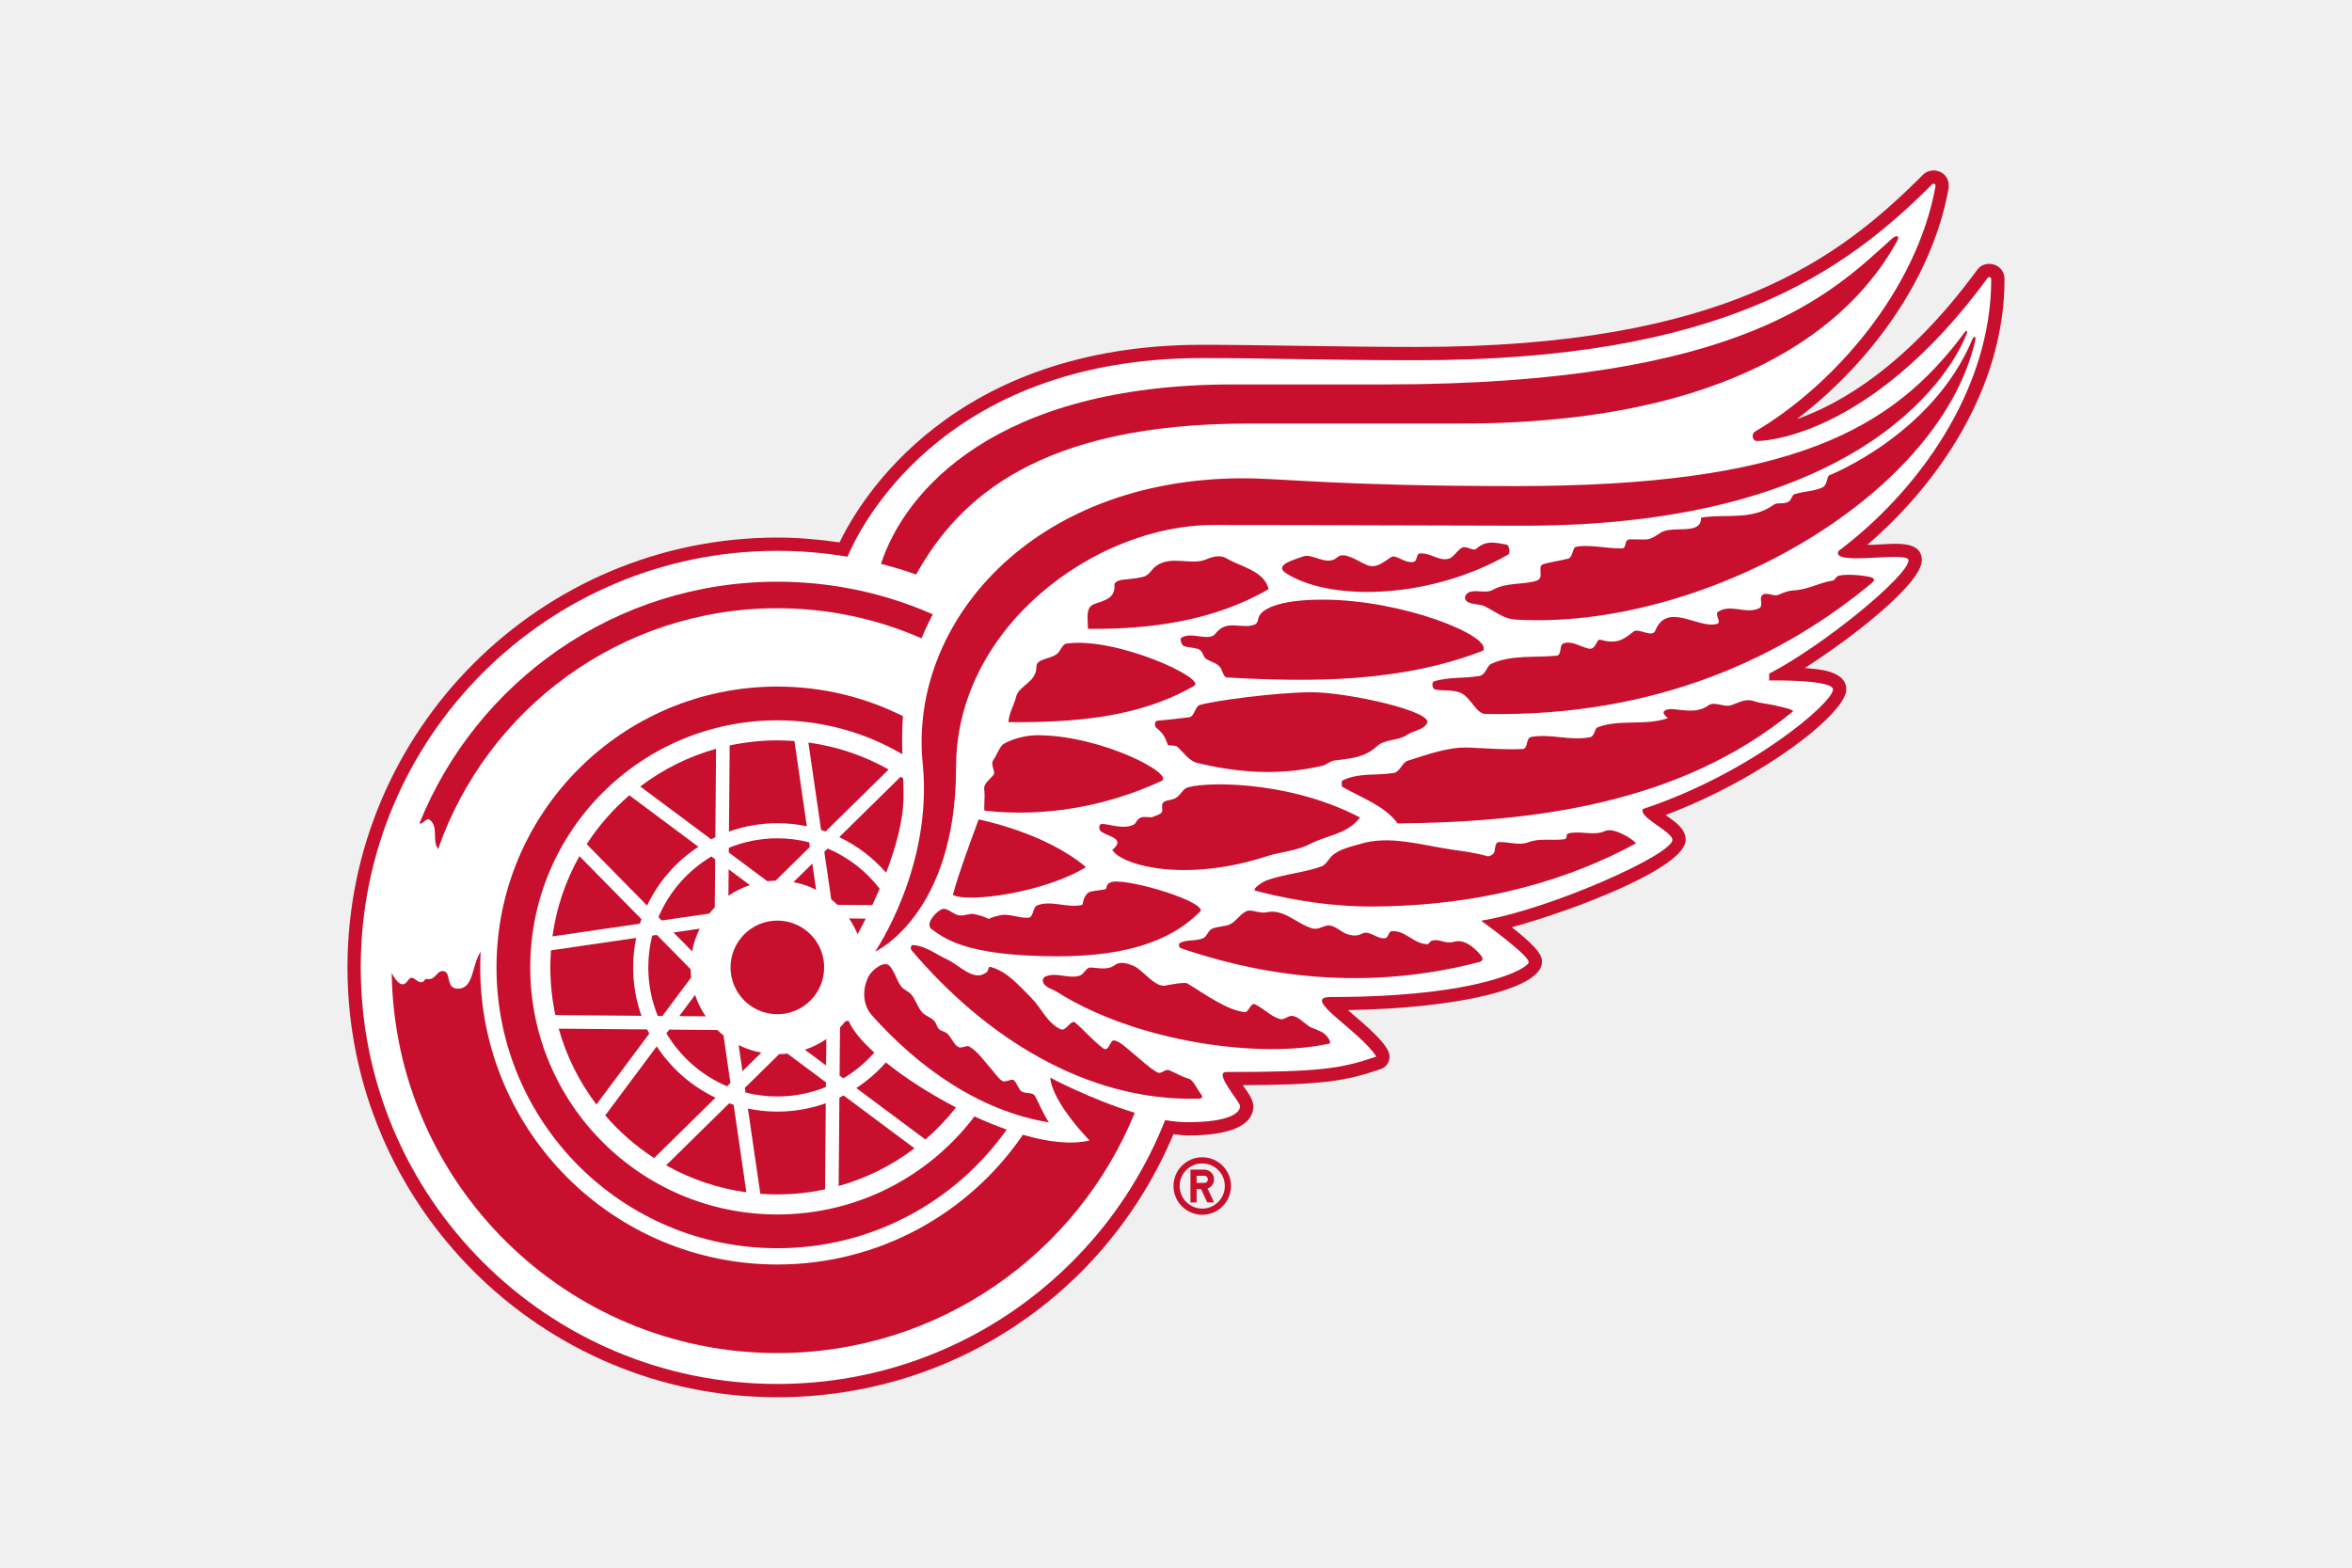
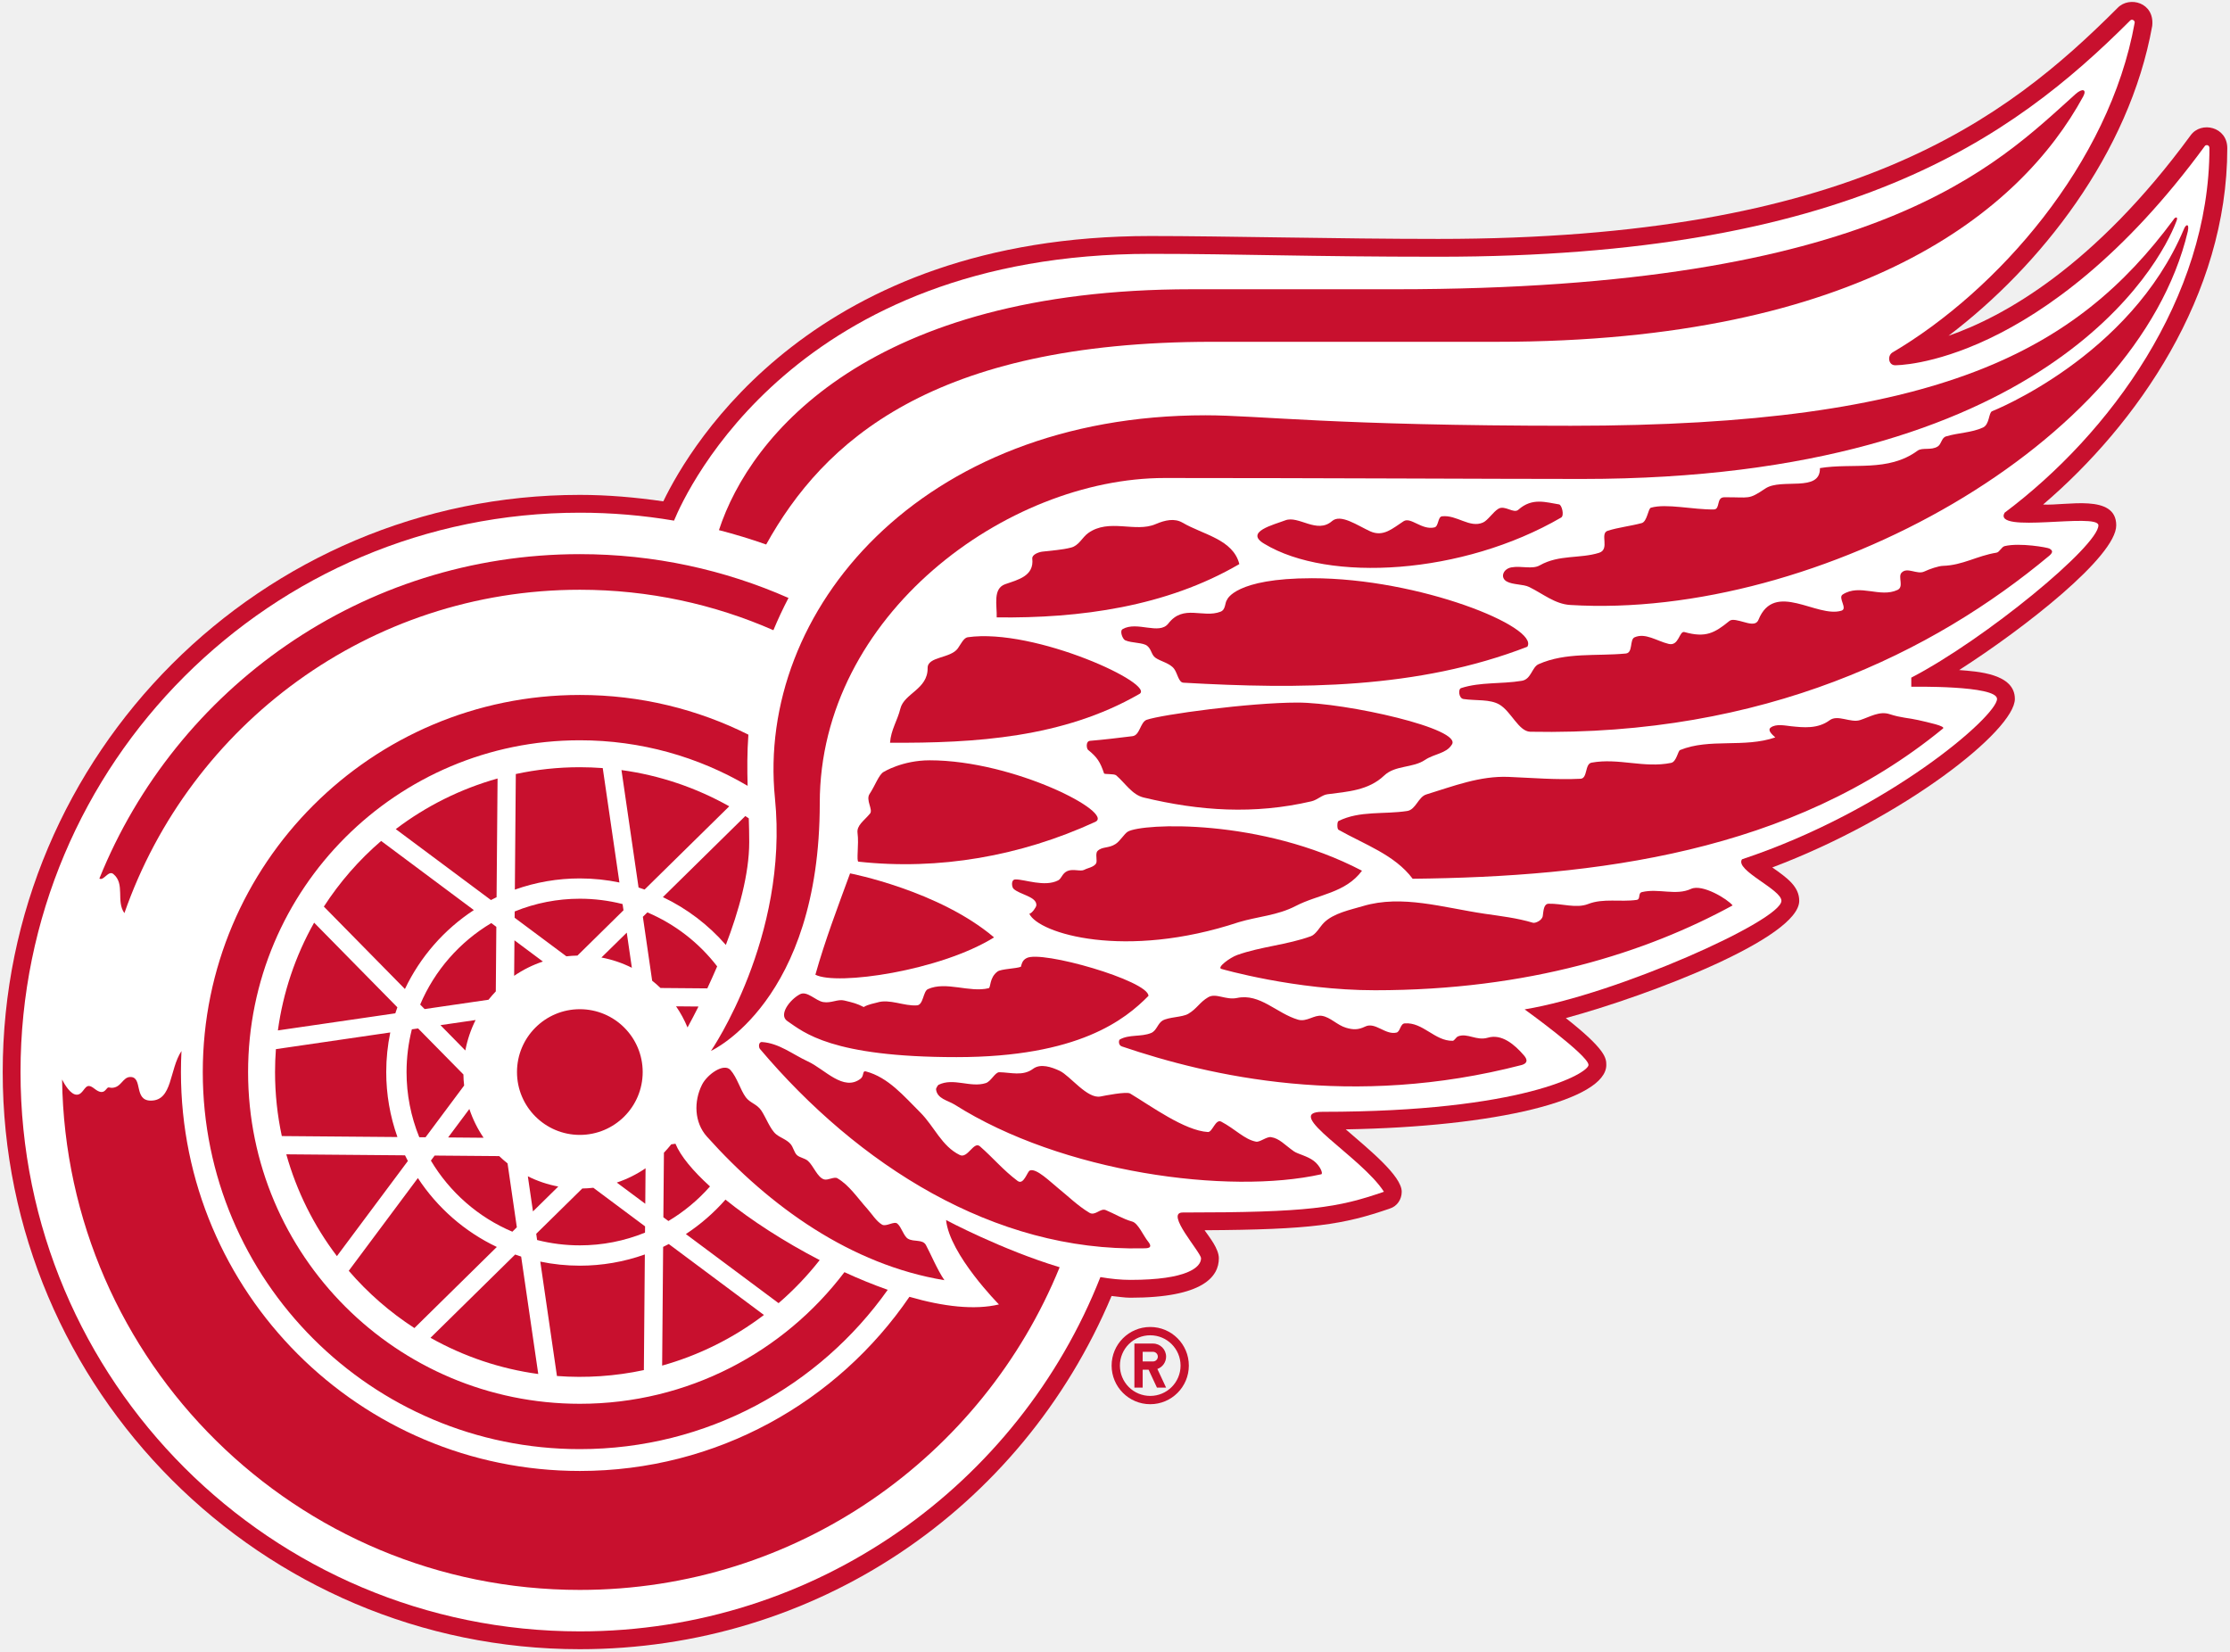
- <svg xmlns="http://www.w3.org/2000/svg" viewBox="0 0 960 640">
+ <svg xmlns="http://www.w3.org/2000/svg" width="678" height="502" viewBox="141 69 678 502">
  <path fill="#c8102e" d="M490.714 472.446c-6.481 0-11.742 5.253-11.742 11.738 0 6.478 5.261 11.74 11.742 11.74s11.734-5.262 11.734-11.739c0-6.486-5.253-11.739-11.734-11.739m0 20.958a9.21 9.21 0 0 1-6.522-2.698 9.219 9.219 0 0 1-2.698-6.522 9.207 9.207 0 0 1 9.22-9.214c5.094 0 9.218 4.12 9.218 9.214s-4.124 9.22-9.218 9.22m4.823-11.94a3.98 3.98 0 0 0-3.983-3.978h-5.656v13.4h2.514v-5.442h1.804l2.541 5.441h2.78l-2.652-5.674a3.99 3.99 0 0 0 2.652-3.748m-3.983 1.464h-3.142v-2.932h3.142a1.47 1.47 0 0 1 1.469 1.468 1.47 1.47 0 0 1-1.469 1.464" />
  <path fill="#c8102e" d="M762.178 222.393c28.437-24.3 55.997-63.485 55.997-108.357 0-6.495-7.923-8.322-11.136-3.906-29.301 39.985-56.933 55.177-73.624 60.96 27.756-21.013 54.976-55.323 61.939-94.232.765-7.1-6.957-9.172-10.526-5.456-33.983 33.978-80.769 70.237-206.502 70.237-30.382 0-65.112-.88-87.57-.88-102.083 0-139.625 63.137-148.088 80.665-8.404-1.214-16.914-1.963-25.373-1.963-96.753 0-175.47 78.716-175.47 175.478-.001 96.754 78.715 175.474 175.469 175.474 71.21 0 134.161-42.05 161.662-107.39 1.936.197 3.989.527 5.721.527 22.235 0 26.898-6.503 26.898-11.975 0-2.934-2.907-6.478-4.346-8.542 32.618-.176 42.185-1.704 56.302-6.582 2.296-.716 3.644-2.849 3.644-5.118 0-4.813-9.868-12.779-17.015-18.97 45.622-.766 79.215-8.914 79.215-19.584 0-2.084-.198-4.71-12.306-14.247 25.74-7 70.962-24.358 70.962-35.658 0-4.38-3.78-7.064-8.195-10.142 40.066-15.097 73.756-41.698 73.756-51.237 0-7.689-11.328-8.342-16.945-8.776 19.965-12.788 47.764-34.582 47.764-43.995 0-9.748-15.276-5.908-22.232-6.33z" />
  <path fill="#fff" d="M750.469 224.886c31.928-23.926 62.279-65.247 62.279-110.85 0-.96-.947-1.108-1.343-.708-49.354 67.382-94.235 66.72-94.235 66.72-1.962 0-2.426-2.754-.867-3.84 31.865-18.74 66.042-57.403 73.717-100.31.105-.574-.754-1.27-1.359-.67-36.246 36.249-86.059 71.83-210.336 71.83-39.8 0-60.57-.88-87.57-.88-107.766 0-140.905 71.627-144.828 81.108a171.5 171.5 0 0 0-28.633-2.41c-93.918 0-170.055 76.133-170.055 170.062s76.137 170.056 170.054 170.056c71.916 0 133.402-44.64 158.265-107.716 3.18.542 6.25.85 9.113.85 17.326 0 21.486-3.867 21.486-6.554 0-1.823-11.08-13.932-5.579-13.932 38.427 0 47.077-1.435 61.185-6.31-6.769-10.593-31.286-24.306-18.662-24.306 60.903 0 80.862-11.758 80.862-14.248 0-2.91-19.42-16.895-19.42-16.895 28.053-4.625 78.073-26.998 78.073-33.01 0-3.48-14.268-9.32-11.98-12.62 44.478-14.794 77.535-43.537 77.535-48.759 0-4.19-26.073-3.7-26.073-3.7v-2.77c22.547-11.722 56.892-40.065 56.892-46.3 0-3.973-32.229 2.683-28.521-3.838" />
  <path fill="#c8102e" d="M359.045 362.811a52.76 52.76 0 0 0-21.222-16.416l-1.368 1.341 2.825 19.428a34 34 0 0 1 2.537 2.218l14.233.118a252 252 0 0 0 2.995-6.689m-61.58-14.786 15.739 11.727a36 36 0 0 1 3.363-.225l14-13.776-.284-1.886a52.7 52.7 0 0 0-12.989-1.624 52.5 52.5 0 0 0-19.812 3.874zm34.092 4.532-7.705 7.561a35 35 0 0 1 9.257 3.117zm5.715 71.638a35.6 35.6 0 0 1-8.74 4.344l8.654 6.445zm-70.282 48.578 25.06-24.655c-9.797-4.649-18.098-11.945-24-20.95l-21.016 28.193a93 93 0 0 0 19.956 17.412m79.563-97.816a35 35 0 0 1 3.479 6.425 207 207 0 0 0 3.333-6.367zm-47.103 76.085a56 56 0 0 1-1.828-.622l-25.737 25.313a92.1 92.1 0 0 0 32.765 11.01zm46.912-34.312-1.291.192a34 34 0 0 1-2.214 2.536l-.17 19.634 1.534 1.136a53 53 0 0 0 12.646-10.513c-5.225-4.746-8.966-9.244-10.505-12.985m-49.043-51.048a35 35 0 0 1 8.741-4.344l-8.653-6.456zm-32.313 56.297a75 75 0 0 1-.865-1.723l-36.096-.305a92.4 92.4 0 0 0 15.389 30.953zm72.12 19.876-15.73-11.733q-1.675.19-3.362.22l-14.003 13.771.27 1.893a52.6 52.6 0 0 0 12.993 1.622 52.5 52.5 0 0 0 19.813-3.868zm-34.083-4.542 7.694-7.567a35.3 35.3 0 0 1-9.252-3.107zm39.573 10.78-.301 36.091a92.3 92.3 0 0 0 30.948-15.389l-28.932-21.569a69 69 0 0 1-1.715.867m-54.582-33.178a35.2 35.2 0 0 1-4.33-8.746l-6.459 8.653 10.789.094m4.738 5.577-19.626-.164-1.14 1.53c5.715 9.594 14.386 17.233 24.768 21.618l1.363-1.346-2.822-19.418a38 38 0 0 1-2.543-2.22m-1.03-50.078.16-19.628-1.526-1.145c-9.599 5.718-17.23 14.39-21.627 24.776l1.349 1.371 19.425-2.835q1.05-1.321 2.219-2.539m-16.826 10.263 7.565 7.701a35.1 35.1 0 0 1 3.116-9.256zm-8.696 1.27a53.3 53.3 0 0 0-1.614 12.993 52.5 52.5 0 0 0 3.871 19.81l1.905.016 11.733-15.735a31 31 0 0 1-.221-3.362l-13.778-13.992zm39.047 70.62 5.065 34.78c8.85.667 17.75.062 26.428-1.795l.295-35.154a58.9 58.9 0 0 1-19.761 3.408c-4.121 0-8.146-.424-12.027-1.239M368.79 325.03c0-2.398-.052-4.8-.132-7.22a59 59 0 0 0-1.054-.709l-25.063 24.65a58.95 58.95 0 0 1 19.144 14.541c3.871-10.125 7.105-21.51 7.105-31.263zm-78.526 17.61c.567-.29 1.134-.586 1.712-.859l.303-36.093a92.3 92.3 0 0 0-30.954 15.39zm39.063-5.332-5.071-34.786a99 99 0 0 0-6.962-.264c-6.675 0-13.192.718-19.469 2.07l-.291 35.146a58.8 58.8 0 0 1 19.76-3.405c4.127 0 8.149.43 12.033 1.24m60.889 114.8c-10.697-5.534-20.779-12.044-28.646-18.385a59.9 59.9 0 0 1-12.042 10.473l28.185 21.004a93.7 93.7 0 0 0 12.503-13.093m-27.498-137.963a92.2 92.2 0 0 0-32.769-11.017l5.198 35.705a68 68 0 0 1 1.831.617zM224.623 394.94c0 6.68.711 13.19 2.059 19.463l35.147.292a58.9 58.9 0 0 1-3.4-19.755c0-4.129.423-8.146 1.23-12.04l-34.774 5.075a92 92 0 0 0-.262 6.965m.865-12.658 35.702-5.2c.196-.619.41-1.214.625-1.828l-25.31-25.734a91.9 91.9 0 0 0-11.017 32.762m13.976-37.648 24.647 25.057a59 59 0 0 1 20.955-23.998l-28.187-21.018a92.7 92.7 0 0 0-17.415 19.96M317.293 414.047c10.553 0 19.108-8.555 19.108-19.109s-8.555-19.108-19.108-19.108-19.108 8.555-19.108 19.108 8.555 19.11 19.108 19.11" />
  <path fill="#c8102e" d="M317.294 280.29c-63.317 0-114.642 51.33-114.642 114.65s51.325 114.642 114.642 114.642c38.654 0 72.833-19.128 93.608-48.435a154 154 0 0 1-13.165-5.366c-18.42 24.31-47.592 40.017-80.443 40.017-55.705 0-100.867-45.159-100.867-100.858s45.162-100.87 100.867-100.87c18.61 0 36.047 5.052 51.011 13.845-.137-4.997-.162-10.142.232-15.554-15.419-7.722-32.824-12.072-51.243-12.072" />
  <path fill="#c8102e" d="M444.715 465.59c-7.405 1.772-16.958.652-27.217-2.316-21.837 31.961-58.572 52.947-100.206 52.947-66.973 0-121.28-54.298-121.28-121.282 0-2.15.061-4.278.163-6.395-3.75 5.69-2.669 15.08-9.319 15.08-5.274 0-2.351-7.185-6.211-7.185-2.402 0-2.739 3.296-5.726 3.296-.349 0-.66-.125-.886-.125-.642 0-.928 1.393-2.144 1.393-1.553 0-2.643-1.833-3.876-1.833-1.391 0-1.834 2.654-3.678 2.654-1.892 0-3.723-3.166-4.461-4.614 1.218 85.916 71.23 155.176 157.42 155.176 65.963 0 122.441-40.56 145.879-98.102-17.659-5.34-34.535-14.352-34.535-14.352 1.077 10.522 16.077 25.658 16.077 25.658M175.476 334.74c3.636 3.004.738 8.262 3.347 11.88 19.972-57.24 74.425-98.315 138.471-98.315 20.931 0 40.834 4.397 58.847 12.297a124 124 0 0 1 4.588-9.808c-19.411-8.556-40.866-13.316-63.435-13.316-66.157 0-122.768 40.812-146.077 98.621 1.297.85 2.725-2.627 4.259-1.36m334.082-161.82h86.63c110.667 0 159.121-39.565 178.208-74.637 1.101-2.109-.254-2.551-2.357-.682-24.093 21.615-60.041 59.343-206.821 59.343h-61.94c-97.434 0-134.125 43.934-143.694 73.236a171 171 0 0 1 14.36 4.367c17.321-31.185 50.333-61.627 135.614-61.627" />
  <path fill="#c8102e" d="M507.526 195.261c-86.692 0-136.627 59.54-130.912 116.43 4.259 42.385-19.46 76.821-19.46 76.821s33.084-14.98 33.084-75.338c0-57.208 56.911-98.846 104.875-98.846 46.381 0 100.197.291 126.881.291 141.509 0 175.749-65.375 180.624-78.132.859-1.914-.379-1.526-.845-.637-29.544 39.843-70.914 62.596-183.17 62.596-72.11 0-94.912-3.185-111.077-3.185" />
  <path fill="#c8102e" d="M539.848 244.8c-23.409 0-25.76 6.515-25.76 6.515-.74.908-.363 3.041-2.003 3.664-5.347 2.065-11.266-2.365-15.869 3.592-2.78 3.598-9.525-.839-13.899 1.701-.983.576.016 3.068.776 3.398 2.048.9 5.43.633 6.701 1.69 1.343 1.101 1.225 2.676 2.472 3.598 1.544 1.131 4.443 1.635 5.735 3.42 1.009 1.373 1.332 4.104 2.796 4.184 35.141 1.995 71.215 1.99 104.561-10.929 3.777-5.947-32.715-20.834-65.51-20.834M401.725 322.29c.463 3.4-.424 8.618.281 8.687 24.46 2.67 49.289-1.679 71.923-12.068 6.299-2.673-24.581-18.75-50.271-18.75-8.347 0-14.031 3.551-14.031 3.551-1.432.823-2.58 4.178-4.246 6.68-1.241 1.856 1.135 4.767.138 5.964-1.844 2.222-4.121 3.584-3.794 5.935zm33.451-59.54c-1.183.198-2.073 2.12-2.95 3.366-2.22 3.125-9.251 2.434-9.193 5.991.08 6.485-7.144 7.672-8.292 12.343-.897 3.662-2.865 6.428-3.135 10.368 25.952.14 52.649-1.533 75.656-14.745 6.014-2.739-31.687-20.272-52.086-17.324m82.626-22.25c-1.888-7.528-11.023-8.938-17.249-12.58-2.47-1.448-5.369-.788-8.221.437-6.181 2.654-14.128-1.852-20.507 2.731-1.816 1.32-2.788 3.772-5.136 4.38-2.915.758-5.856.878-8.832 1.255-1.092.152-3.14.89-3.006 2.13.595 5.292-4.33 6.396-8.237 7.762-3.82 1.343-2.463 6.381-2.582 10.092 25.283.322 51.587-3.24 73.77-16.207M388.905 365.343c6.5 3.38 37.935-1.16 54.324-11.347-16.835-14.28-43.777-19.46-43.777-19.46-3.736 10.193-7.601 20.337-10.547 30.808" />
  <path fill="#c8102e" d="M384.193 371.296c-3.07 1.632-6.591 6.266-3.805 8.148 4.988 3.381 13.264 10.957 51.438 10.957 37.172 0 51.314-11.488 58.348-18.62 0-4.604-32.703-14.024-37.093-11.467-1.349.67-1.508 2.021-1.69 2.616-1.467.575-6.01.646-7.089 1.434-2.535 1.861-2.031 4.897-2.708 5.076-5.801 1.443-12.991-2.21-18.484.292-1.473.68-1.346 4.78-3.298 4.928-3.977.3-8.355-2.065-12.143-.856-.674.223-2.723.52-4.068 1.368-2.082-1.068-3.189-1.327-5.909-1.986-2.011-.493-3.955.89-6.419.472-2.307-.402-4.898-3.524-7.08-2.362m150.733-26.838c6.865-3.574 15.126-3.913 20.17-10.73-30.813-16.095-66.796-14.429-71.19-11.886-1.085.634-2.348 2.878-3.725 3.756-2.115 1.387-4.077.72-5.478 2.122-.84.84.082 3.058-.51 3.88-.773 1.087-2.48 1.28-3.545 1.854-1.082.592-3.367-.374-5.069.344-1.695.72-1.764 2.307-2.873 2.87-4.133 2.105-10.129-.337-12.975-.293-1.468.025-1.087 2.34-.614 2.805 1.842 1.825 7.171 2.382 6.968 5.085-.047.554-1.324 2.44-2.131 2.544 2.825 6.031 29.107 14.03 63.678 2.562 5.773-1.737 11.741-2.028 17.294-4.914zm39.327-44.416c2.828-1.893 6.431-1.915 8.115-4.592 3.731-4.842-32.269-12.844-46.876-12.844-14.516 0-41.321 3.642-45.921 5.258-1.905.792-2.007 4.68-4.243 4.955-4.304.53-8.568 1.051-12.899 1.415-1.423.115-1.066 2.397-.622 2.747 2.815 2.274 3.686 3.683 4.872 7.166.119.328 3.042.04 3.681.584 2.813 2.428 4.823 5.883 8.347 6.74 17.048 4.09 33.527 5.218 50.978 1.163 1.869-.429 3.238-1.949 4.905-2.153 6.123-.792 12.494-1.162 17.24-5.682 3.35-3.196 8.694-2.243 12.423-4.757m41.407-73.704c1.002-.62.187-3.862-.653-3.986-3.908-.594-8.143-2.174-12.372 1.622-1.43 1.291-4.095-1.487-6.075-.29-1.602.951-3.182 3.514-4.67 4.177-4.056 1.803-7.99-2.409-12.467-1.885-1.313.145-.994 3.066-2.299 3.372-3.85.911-7.215-3.282-9.387-1.872-3.326 2.144-6.119 4.875-10.145 3.063-3.865-1.756-8.968-5.409-11.61-3.107-4.59 4.008-10.173-1.8-14.209-.235-3.42 1.325-12.615 3.516-6.342 7.153 19.485 11.796 60.172 9.453 90.23-8.01zM422.515 447.534c-1.018-1.847-3.653-.856-5.467-1.923-1.316-.798-1.946-3.54-3.235-4.6-.996-.82-3.4 1.04-4.635.318-1.753-1.029-3.091-3.25-4.46-4.78-1.522-1.689-2.92-3.525-4.418-5.215-1.404-1.589-2.904-3.042-4.697-4.102-.963-.57-2.835.661-4 .358-2.062-.55-3.262-4.135-4.949-5.632-.969-.86-2.516-.978-3.373-1.792-.878-.846-1.065-2.398-1.988-3.42-1.219-1.338-3.003-1.814-4.322-2.893-1.786-1.462-3.124-5.165-4.5-7.204-1.374-2.04-3.409-2.266-4.73-4.053-1.655-2.24-2.624-6.004-4.647-8.27-2.026-2.293-7.099 1.363-8.65 4.45-2.543 5.048-2.394 11.46 1.484 15.787 19.078 21.313 43.851 38.99 72.204 43.656-2.115-3.05-4.344-8.369-5.617-10.685m62.734-7.135c-2.888-.804-5.42-2.4-8.066-3.493-1.632-.672-3.205 1.861-4.964.814-3.559-2.124-6.62-5.169-9.453-7.432-2.246-1.798-6.75-6.308-8.686-5.399-.762.34-1.858 4.53-3.697 3.15-4.434-3.323-7.314-6.897-11.452-10.522-1.896-1.649-3.703 3.804-6.108 2.65-5.533-2.69-7.761-8.688-12.017-12.937-4.967-4.945-9.715-10.674-16.547-12.485-1.135-.298-.51 1.357-1.573 2.19-5.219 4.073-10.964-2.887-16.033-5.21-4.649-2.147-8.74-5.555-13.971-5.91-1.109-.083-1.059 1.591-.638 2.09 29.797 35.248 71.143 61.692 116.555 60.626 1.054-.024 3.204.094 1.437-2.095-1.412-1.734-2.997-5.539-4.787-6.037m42.177-25.676c-1.326-.196-3.386 1.596-4.536 1.38-3.522-.662-6.308-3.825-10.58-6.08-1.762-.93-2.679 3.235-4.06 3.147-7.084-.404-17.319-7.914-23.642-11.702-1.12-.677-7.879.671-9 .897-4.066.818-9.238-6.3-12.434-7.802-2.423-1.128-5.796-2.323-8.094-.602-3.119 2.32-6.825 1.076-10.24 1.03-1.325-.029-2.495 2.791-4.138 3.308-4.659 1.495-9.815-1.745-14.387.537-.133.062-.757 1.02-.722 1.35.314 2.865 3.516 3.347 5.627 4.635 32.746 20.771 83.314 27.496 111.491 21.194.638-.198-.358-2.607-2.258-4.057-1.965-1.509-4.862-2.076-6.084-2.933-2.844-1.993-4.36-3.914-6.943-4.302Zm65.918-30.227c-3.466 1.026-6.147-1.514-9.026-.415-.661.258-1.112 1.348-1.663 1.354-5.429.107-9.046-5.735-14.574-5.294-1.367.107-1.341 2.528-2.505 2.802-3.405.798-6.425-3.322-9.495-1.844-2.189 1.07-3.73.99-5.828.375-2.72-.799-4.74-3.217-7.366-3.63-2.321-.365-4.603 1.936-7.222 1.174-6.513-1.897-11.564-8.088-18.557-6.605-3.452.73-6.42-1.632-8.803-.203-2.616 1.55-3.359 3.435-6.01 5.011-1.795 1.09-5.999.952-7.879 2.091-1.423.873-1.787 3.07-3.416 3.744-3.059 1.264-6.679.366-9.544 1.988-.337.187-.526 1.787.702 2.13 26.7 9.05 69.915 19.007 121.535 5.611 1.591-.485 1.921-1.437.627-2.932-2.835-3.279-6.73-6.62-10.976-5.357m61.776-45.24c-4.562 2.121-9.845-.236-14.902.965-1.321.313-.308 2.197-1.63 2.381-4.957.702-10.1-.565-14.747 1.25-3.634 1.412-7.994-.192-11.994-.09-1.522.04-1.558 2.081-1.792 3.734-.215 1.402-2.332 2.242-2.957 2.057-4.955-1.473-9.703-2.006-14.727-2.744-12.617-1.864-25.107-5.875-36.97-2.332-3.87 1.162-9.002 2.13-11.967 5.142-1.139 1.167-2.353 3.47-3.87 4.023-7.26 2.64-15.166 3.13-22.4 5.706-2.187.771-6.351 3.838-4.793 4.24 0 0 22.32 6.48 46.673 6.48 46.868 0 82.597-11.532 108.734-25.792-1.501-1.893-9.203-6.629-12.658-5.02m51.43-51.332c-2.874.947-6.797-1.767-9.255.047-3.67 2.706-7.981 2.216-11.75 1.828-1.798-.19-4.617-.823-6.208.421-1.029.81.449 2.106 1.412 2.976-9.486 3.265-19.95.19-28.946 3.842-.674.274-1.08 3.576-2.742 3.907-8.259 1.67-15.986-1.574-24.176-.074-2.082.385-1.159 4.792-3.336 4.897-7.354.36-14.517-.258-21.862-.564-8.737-.364-16.787 2.805-25.031 5.332-2.454.738-3.189 4.636-5.829 5.035-7.127 1.088-14.381-.16-20.88 3.05-.439.215-.468 2.401.011 2.66 7.966 4.501 17.095 7.61 22.54 14.887 55.435-.583 115.085-7.829 161.241-45.673.91-.738-4.556-1.878-7.499-2.56-2.869-.666-5.231-.666-8.71-1.803-3.095-1.02-5.953.801-8.98 1.792m57.557-52.137c-.563-.339-8.952-1.85-13.591-.76-.994.234-1.58 1.852-2.51 2.004-5.991.96-10.211 3.821-16.295 4.008-1.272.03-4.008.936-5.646 1.715-2.208 1.066-5.233-1.524-6.957.408-1.111 1.247.826 4.242-1.192 5.194-5.299 2.495-11.493-1.98-16.682 1.402-1.511.977 1.596 4.286-.352 4.902-7.461 2.332-20.361-9.249-25.245 2.775-.76 1.89-3.096 1.036-4.556.656-1.412-.366-3.408-1.019-4.248-.32-4.57 3.72-7.256 5.204-13.684 3.4-1.624-.468-1.654 4.367-4.812 3.598-3.612-.869-7.083-3.474-10.385-1.998-1.535.685-.404 4.701-2.64 4.92-8.984.856-18.245-.439-26.524 3.24-2.042.911-2.232 4.583-5.092 5.054-6.3 1.043-12.584.308-18.47 2.218-.955.306-.732 3.112.725 3.324 3.774.561 8.062-.025 10.958 1.701 3.555 2.122 5.807 8.104 9.302 8.245 71.19 1.376 122.619-24.135 157.896-53.558 1.396-1.212.672-1.715 0-2.128m-17.45-41.76c-1.069.486-.73 4.01-2.764 4.954-3.505 1.612-7.491 1.565-11.235 2.703-1.417.44-1.338 2.323-2.522 3.061-1.99 1.27-4.685.215-6.139 1.288-8.993 6.591-19.683 3.634-29.671 5.286.158 7.526-11.724 2.93-16.593 6.205-5.319 3.565-4.612 2.59-12.526 2.665-2.459.027-1.132 3.656-3.111 3.697-6.31.113-14.464-1.889-19.168-.52-.846.245-1.121 4.222-2.795 4.672-3.433.92-7.036 1.291-10.326 2.332-2.547.806.782 5.618-2.63 6.7-5.794 1.833-12.176.495-18.02 3.807-2.293 1.31-5.657.074-8.635.622-2.533.454-3.502 3.114-1.432 4.283 1.872 1.055 4.999.78 6.844 1.691 4.28 2.111 7.831 5.167 12.432 5.456 75.206 4.628 172.483-48.83 187.806-113.582.534-2.605-.661-2.125-1.193-.672-16.316 38.852-58.322 55.352-58.322 55.352" />
</svg>
